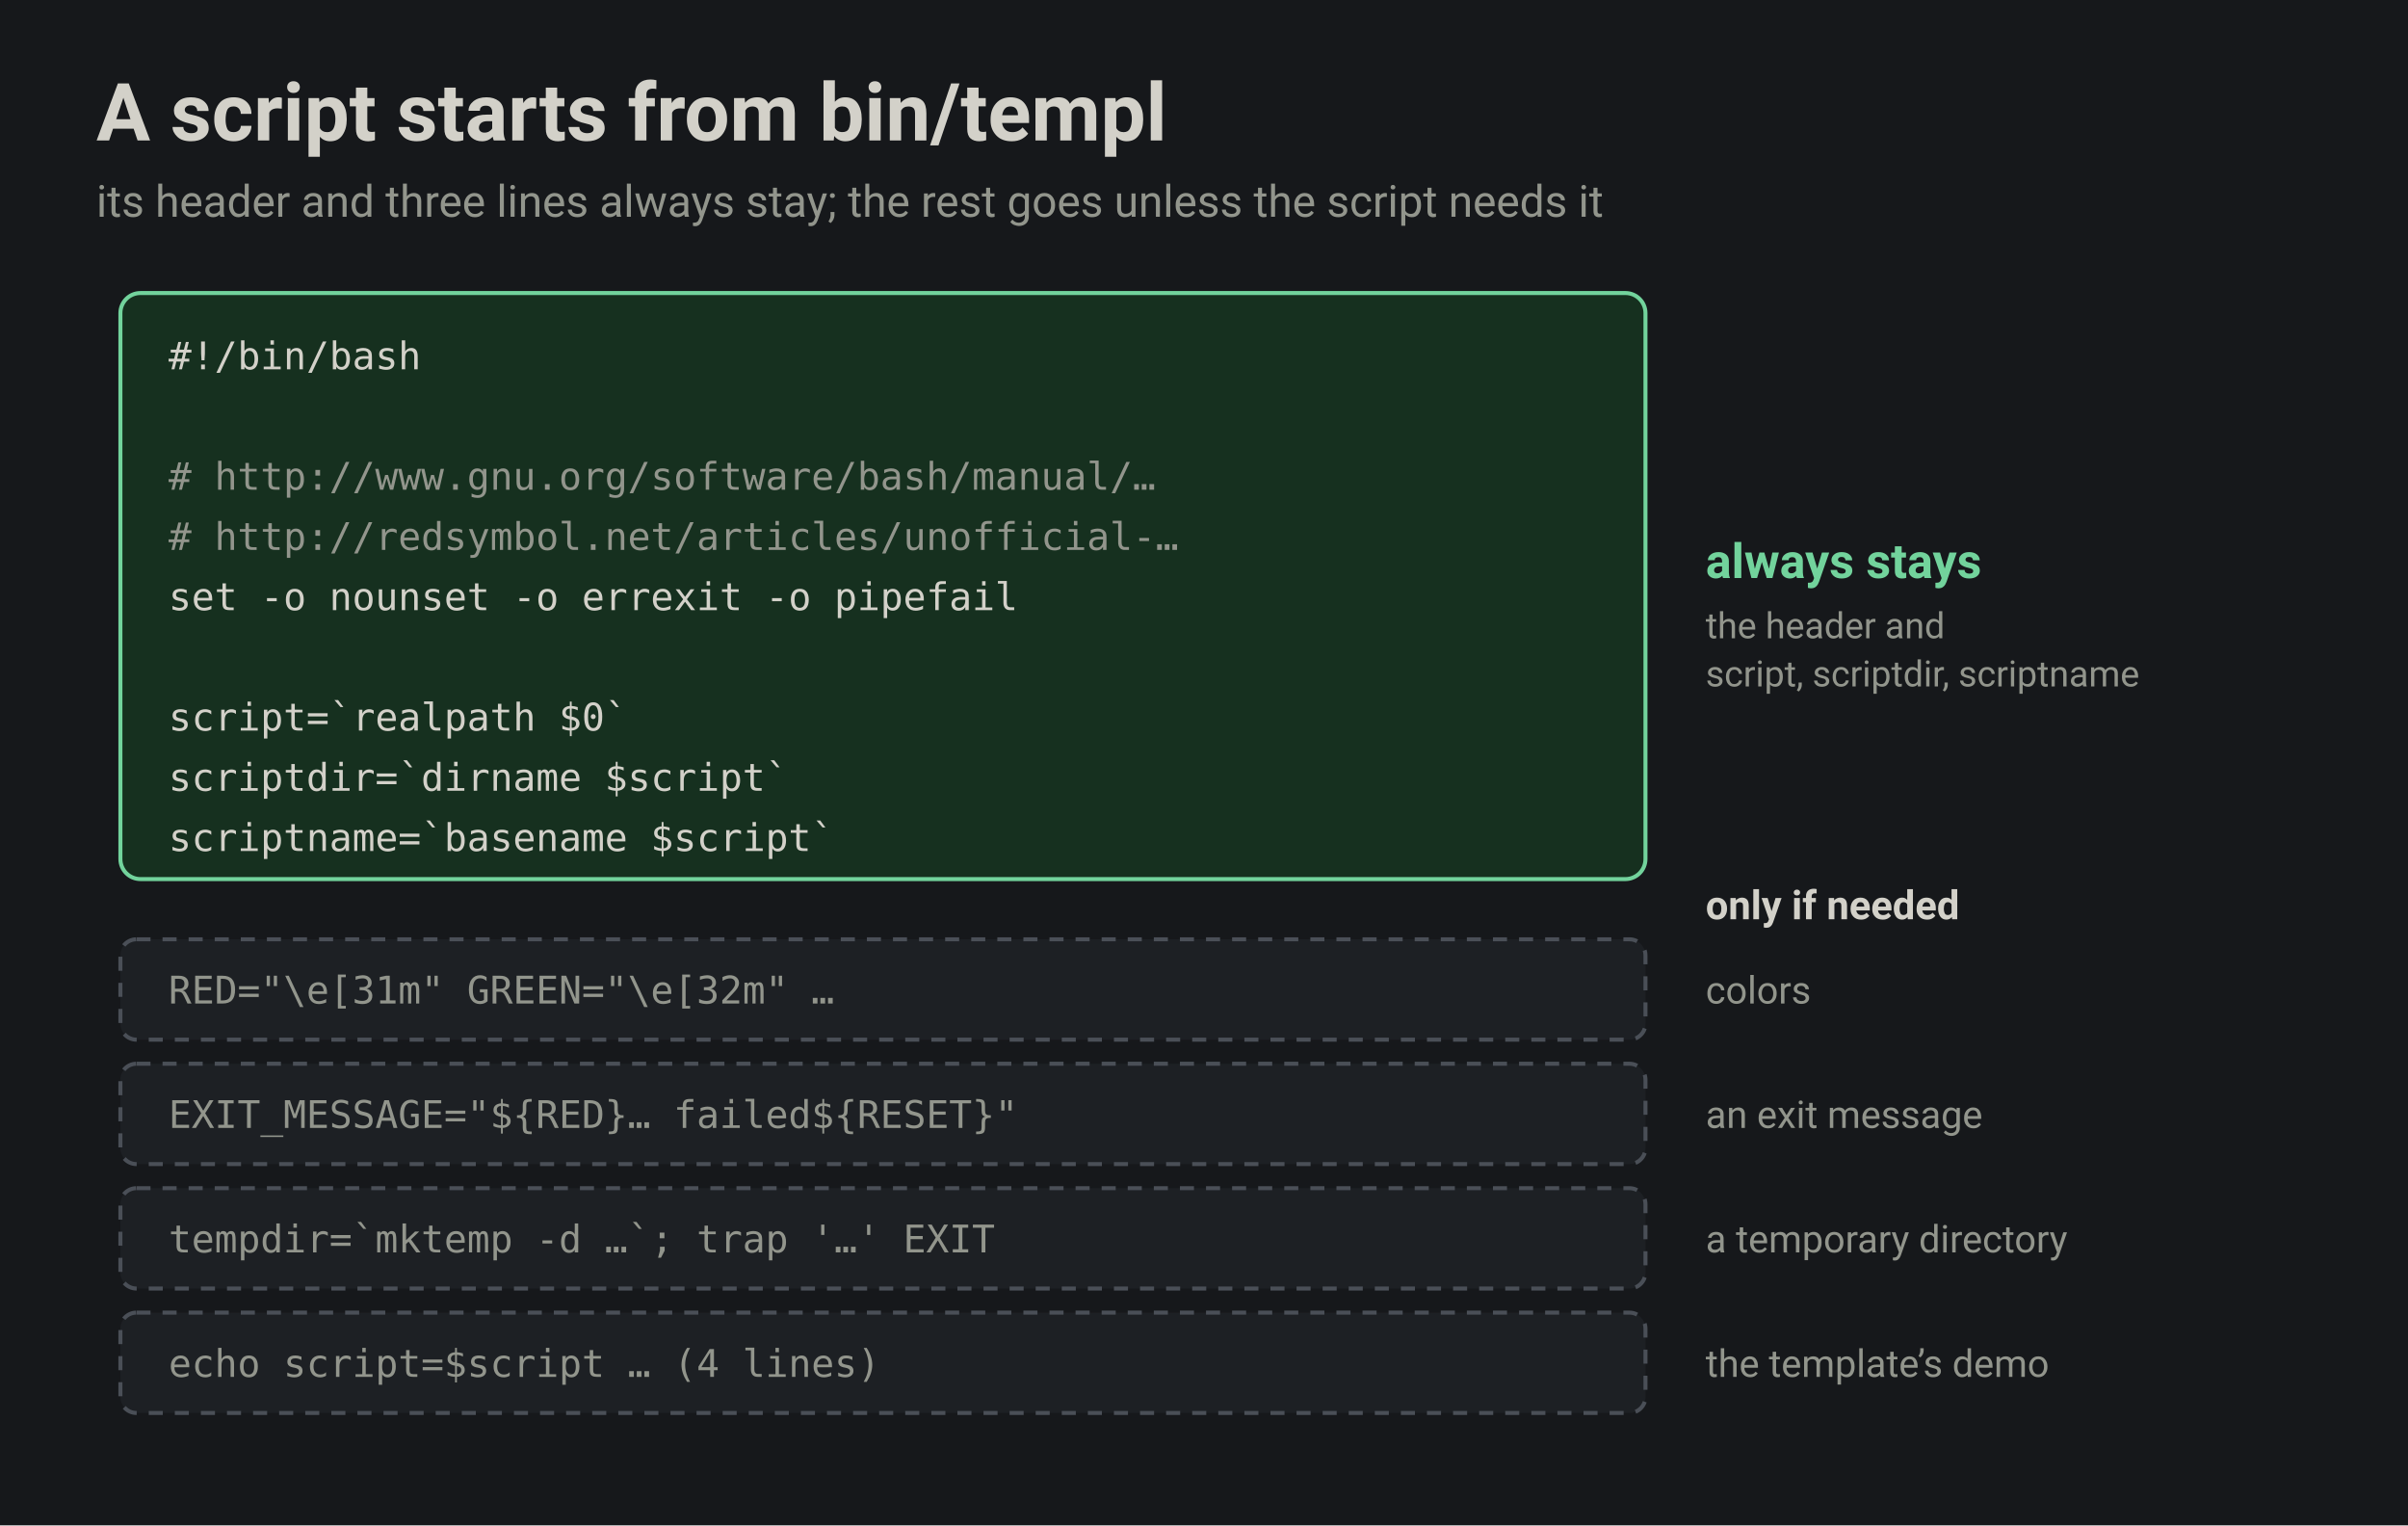
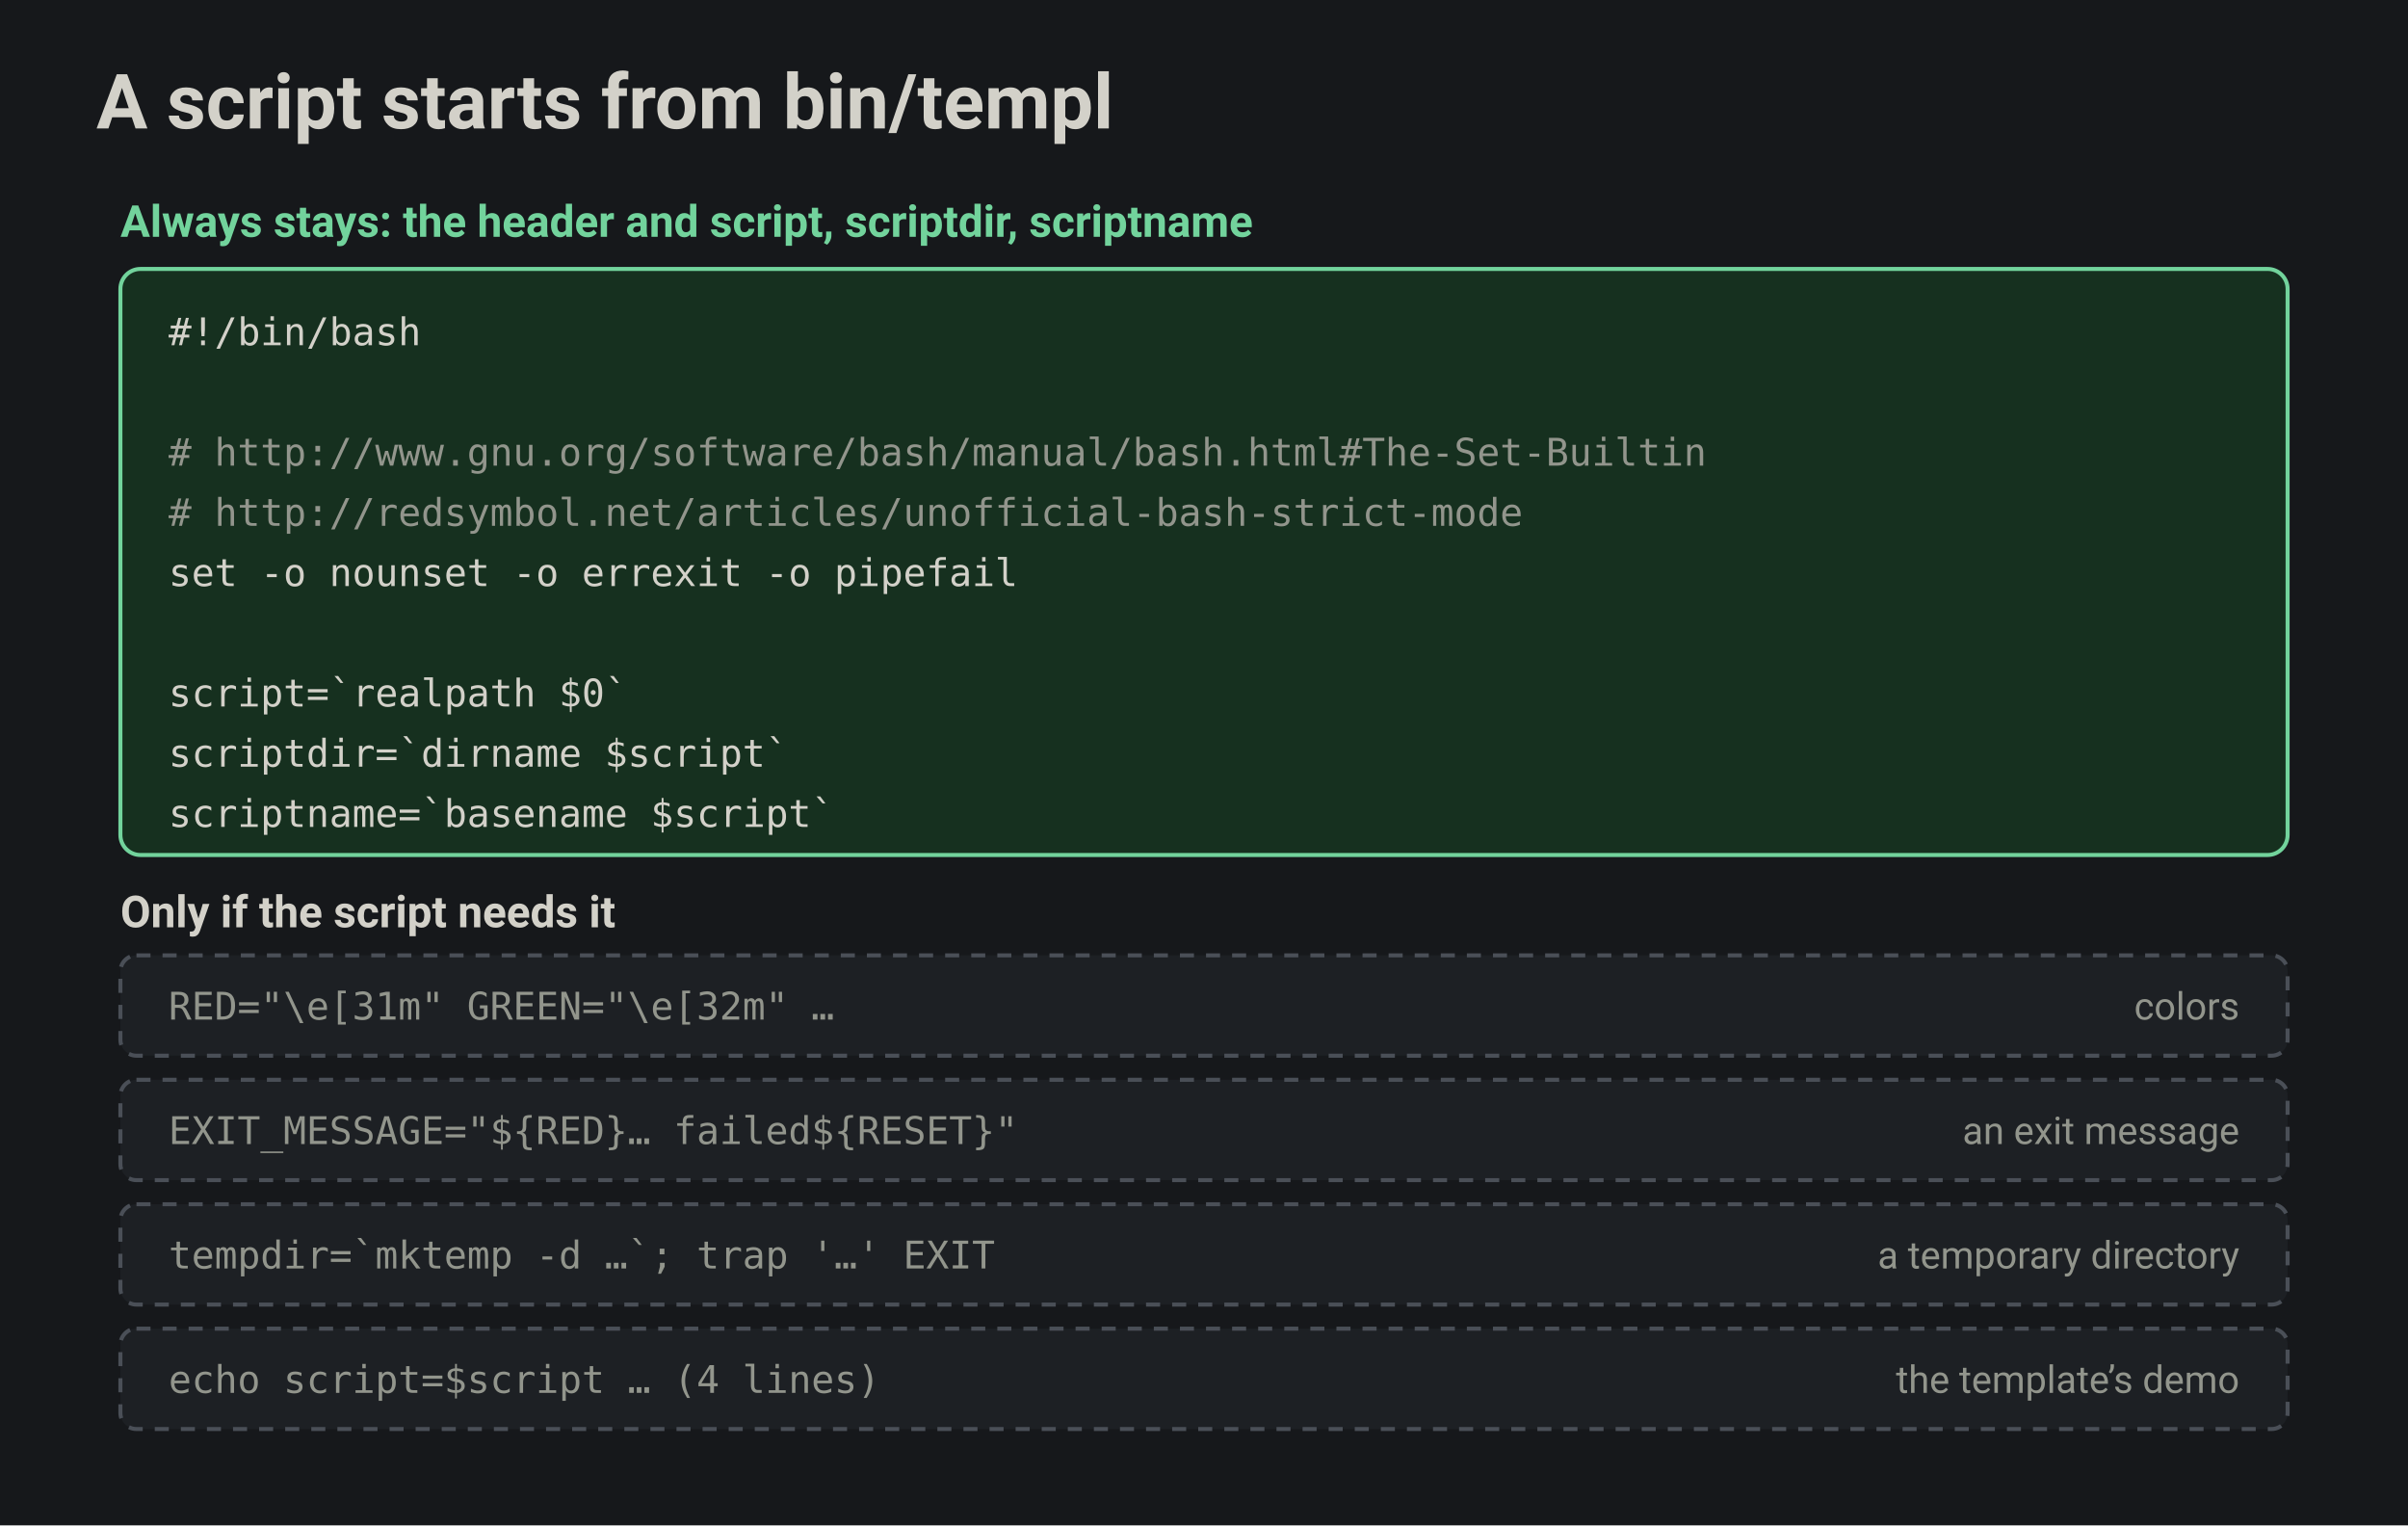
<svg xmlns="http://www.w3.org/2000/svg" width="1200" height="760" viewBox="0 0 1200 760" font-family="system-ui, -apple-system, 'Segoe UI', Roboto, sans-serif">
  <rect width="1200" height="760" fill="#16181b" />
-   <text x="48" y="70" fill="#d3d1c9" font-size="40" font-weight="700">A script starts from bin/templ</text>
-   <text x="48" y="108" fill="#92958c" font-size="22">its header and three lines always stay; the rest goes unless the script needs it</text>
-   <rect x="60" y="146" width="760" height="292" rx="10" fill="#16301f" stroke="#72d39c" stroke-width="2" />
-   <text x="84" y="184" fill="#d3d1c9" font-size="19" font-family="ui-monospace, 'JetBrains Mono', Menlo, monospace">#!/bin/bash</text>
-   <text x="84" y="214" fill="#d3d1c9" font-size="19" font-family="ui-monospace, 'JetBrains Mono', Menlo, monospace" />
-   <text x="84" y="244" fill="#92958c" font-size="19" font-family="ui-monospace, 'JetBrains Mono', Menlo, monospace"># http://www.gnu.org/software/bash/manual/…</text>
-   <text x="84" y="274" fill="#92958c" font-size="19" font-family="ui-monospace, 'JetBrains Mono', Menlo, monospace"># http://redsymbol.net/articles/unofficial-…</text>
-   <text x="84" y="304" fill="#d3d1c9" font-size="19" font-family="ui-monospace, 'JetBrains Mono', Menlo, monospace">set -o nounset -o errexit -o pipefail</text>
-   <text x="84" y="334" fill="#d3d1c9" font-size="19" font-family="ui-monospace, 'JetBrains Mono', Menlo, monospace" />
-   <text x="84" y="364" fill="#d3d1c9" font-size="19" font-family="ui-monospace, 'JetBrains Mono', Menlo, monospace">script=`realpath $0`</text>
-   <text x="84" y="394" fill="#d3d1c9" font-size="19" font-family="ui-monospace, 'JetBrains Mono', Menlo, monospace">scriptdir=`dirname $script`</text>
-   <text x="84" y="424" fill="#d3d1c9" font-size="19" font-family="ui-monospace, 'JetBrains Mono', Menlo, monospace">scriptname=`basename $script`</text>
-   <text x="850" y="288.0" fill="#72d39c" font-size="24" font-weight="700">always stays</text>
-   <text x="850" y="318.0" fill="#92958c" font-size="18">the header and</text>
-   <text x="850" y="342.0" fill="#92958c" font-size="18">script, scriptdir, scriptname</text>
-   <rect x="60" y="468" width="760" height="50" rx="8" fill="#1d2024" stroke="#4a4f57" stroke-width="2" stroke-dasharray="7 6" />
-   <text x="84" y="500" fill="#92958c" font-size="19" font-family="ui-monospace, 'JetBrains Mono', Menlo, monospace">RED="\e[31m" GREEN="\e[32m" …</text>
-   <text x="850" y="500" fill="#92958c" font-size="19">colors</text>
-   <rect x="60" y="530" width="760" height="50" rx="8" fill="#1d2024" stroke="#4a4f57" stroke-width="2" stroke-dasharray="7 6" />
-   <text x="84" y="562" fill="#92958c" font-size="19" font-family="ui-monospace, 'JetBrains Mono', Menlo, monospace">EXIT_MESSAGE="${RED}… failed${RESET}"</text>
-   <text x="850" y="562" fill="#92958c" font-size="19">an exit message</text>
-   <rect x="60" y="592" width="760" height="50" rx="8" fill="#1d2024" stroke="#4a4f57" stroke-width="2" stroke-dasharray="7 6" />
-   <text x="84" y="624" fill="#92958c" font-size="19" font-family="ui-monospace, 'JetBrains Mono', Menlo, monospace">tempdir=`mktemp -d …`; trap '…' EXIT</text>
-   <text x="850" y="624" fill="#92958c" font-size="19">a temporary directory</text>
-   <rect x="60" y="654" width="760" height="50" rx="8" fill="#1d2024" stroke="#4a4f57" stroke-width="2" stroke-dasharray="7 6" />
-   <text x="84" y="686" fill="#92958c" font-size="19" font-family="ui-monospace, 'JetBrains Mono', Menlo, monospace">echo script=$script …  (4 lines)</text>
-   <text x="850" y="686" fill="#92958c" font-size="19">the template’s demo</text>
-   <text x="850" y="458" fill="#d3d1c9" font-size="20" font-weight="700">only if needed</text>
+   <text x="48" y="64" fill="#d3d1c9" font-size="38" font-weight="700">A script starts from bin/templ</text>
+   <text x="60" y="118" fill="#72d39c" font-size="22" font-weight="700">Always stays: the header and script, scriptdir, scriptname</text>
+   <rect x="60" y="134" width="1080" height="292" rx="10" fill="#16301f" stroke="#72d39c" stroke-width="2" />
+   <text x="84" y="172" fill="#d3d1c9" font-size="19" font-family="ui-monospace, 'JetBrains Mono', Menlo, monospace">#!/bin/bash</text>
+   <text x="84" y="202" fill="#d3d1c9" font-size="19" font-family="ui-monospace, 'JetBrains Mono', Menlo, monospace" />
+   <text x="84" y="232" fill="#92958c" font-size="19" font-family="ui-monospace, 'JetBrains Mono', Menlo, monospace"># http://www.gnu.org/software/bash/manual/bash.html#The-Set-Builtin</text>
+   <text x="84" y="262" fill="#92958c" font-size="19" font-family="ui-monospace, 'JetBrains Mono', Menlo, monospace"># http://redsymbol.net/articles/unofficial-bash-strict-mode</text>
+   <text x="84" y="292" fill="#d3d1c9" font-size="19" font-family="ui-monospace, 'JetBrains Mono', Menlo, monospace">set -o nounset -o errexit -o pipefail</text>
+   <text x="84" y="322" fill="#d3d1c9" font-size="19" font-family="ui-monospace, 'JetBrains Mono', Menlo, monospace" />
+   <text x="84" y="352" fill="#d3d1c9" font-size="19" font-family="ui-monospace, 'JetBrains Mono', Menlo, monospace">script=`realpath $0`</text>
+   <text x="84" y="382" fill="#d3d1c9" font-size="19" font-family="ui-monospace, 'JetBrains Mono', Menlo, monospace">scriptdir=`dirname $script`</text>
+   <text x="84" y="412" fill="#d3d1c9" font-size="19" font-family="ui-monospace, 'JetBrains Mono', Menlo, monospace">scriptname=`basename $script`</text>
+   <text x="60" y="462" fill="#d3d1c9" font-size="22" font-weight="700">Only if the script needs it</text>
+   <rect x="60" y="476" width="1080" height="50" rx="8" fill="#1d2024" stroke="#4a4f57" stroke-width="2" stroke-dasharray="7 6" />
+   <text x="84" y="508" fill="#92958c" font-size="19" font-family="ui-monospace, 'JetBrains Mono', Menlo, monospace">RED="\e[31m" GREEN="\e[32m" …</text>
+   <text x="1116" y="508" text-anchor="end" fill="#92958c" font-size="19">colors</text>
+   <rect x="60" y="538" width="1080" height="50" rx="8" fill="#1d2024" stroke="#4a4f57" stroke-width="2" stroke-dasharray="7 6" />
+   <text x="84" y="570" fill="#92958c" font-size="19" font-family="ui-monospace, 'JetBrains Mono', Menlo, monospace">EXIT_MESSAGE="${RED}… failed${RESET}"</text>
+   <text x="1116" y="570" text-anchor="end" fill="#92958c" font-size="19">an exit message</text>
+   <rect x="60" y="600" width="1080" height="50" rx="8" fill="#1d2024" stroke="#4a4f57" stroke-width="2" stroke-dasharray="7 6" />
+   <text x="84" y="632" fill="#92958c" font-size="19" font-family="ui-monospace, 'JetBrains Mono', Menlo, monospace">tempdir=`mktemp -d …`; trap '…' EXIT</text>
+   <text x="1116" y="632" text-anchor="end" fill="#92958c" font-size="19">a temporary directory</text>
+   <rect x="60" y="662" width="1080" height="50" rx="8" fill="#1d2024" stroke="#4a4f57" stroke-width="2" stroke-dasharray="7 6" />
+   <text x="84" y="694" fill="#92958c" font-size="19" font-family="ui-monospace, 'JetBrains Mono', Menlo, monospace">echo script=$script …  (4 lines)</text>
+   <text x="1116" y="694" text-anchor="end" fill="#92958c" font-size="19">the template’s demo</text>
</svg>
